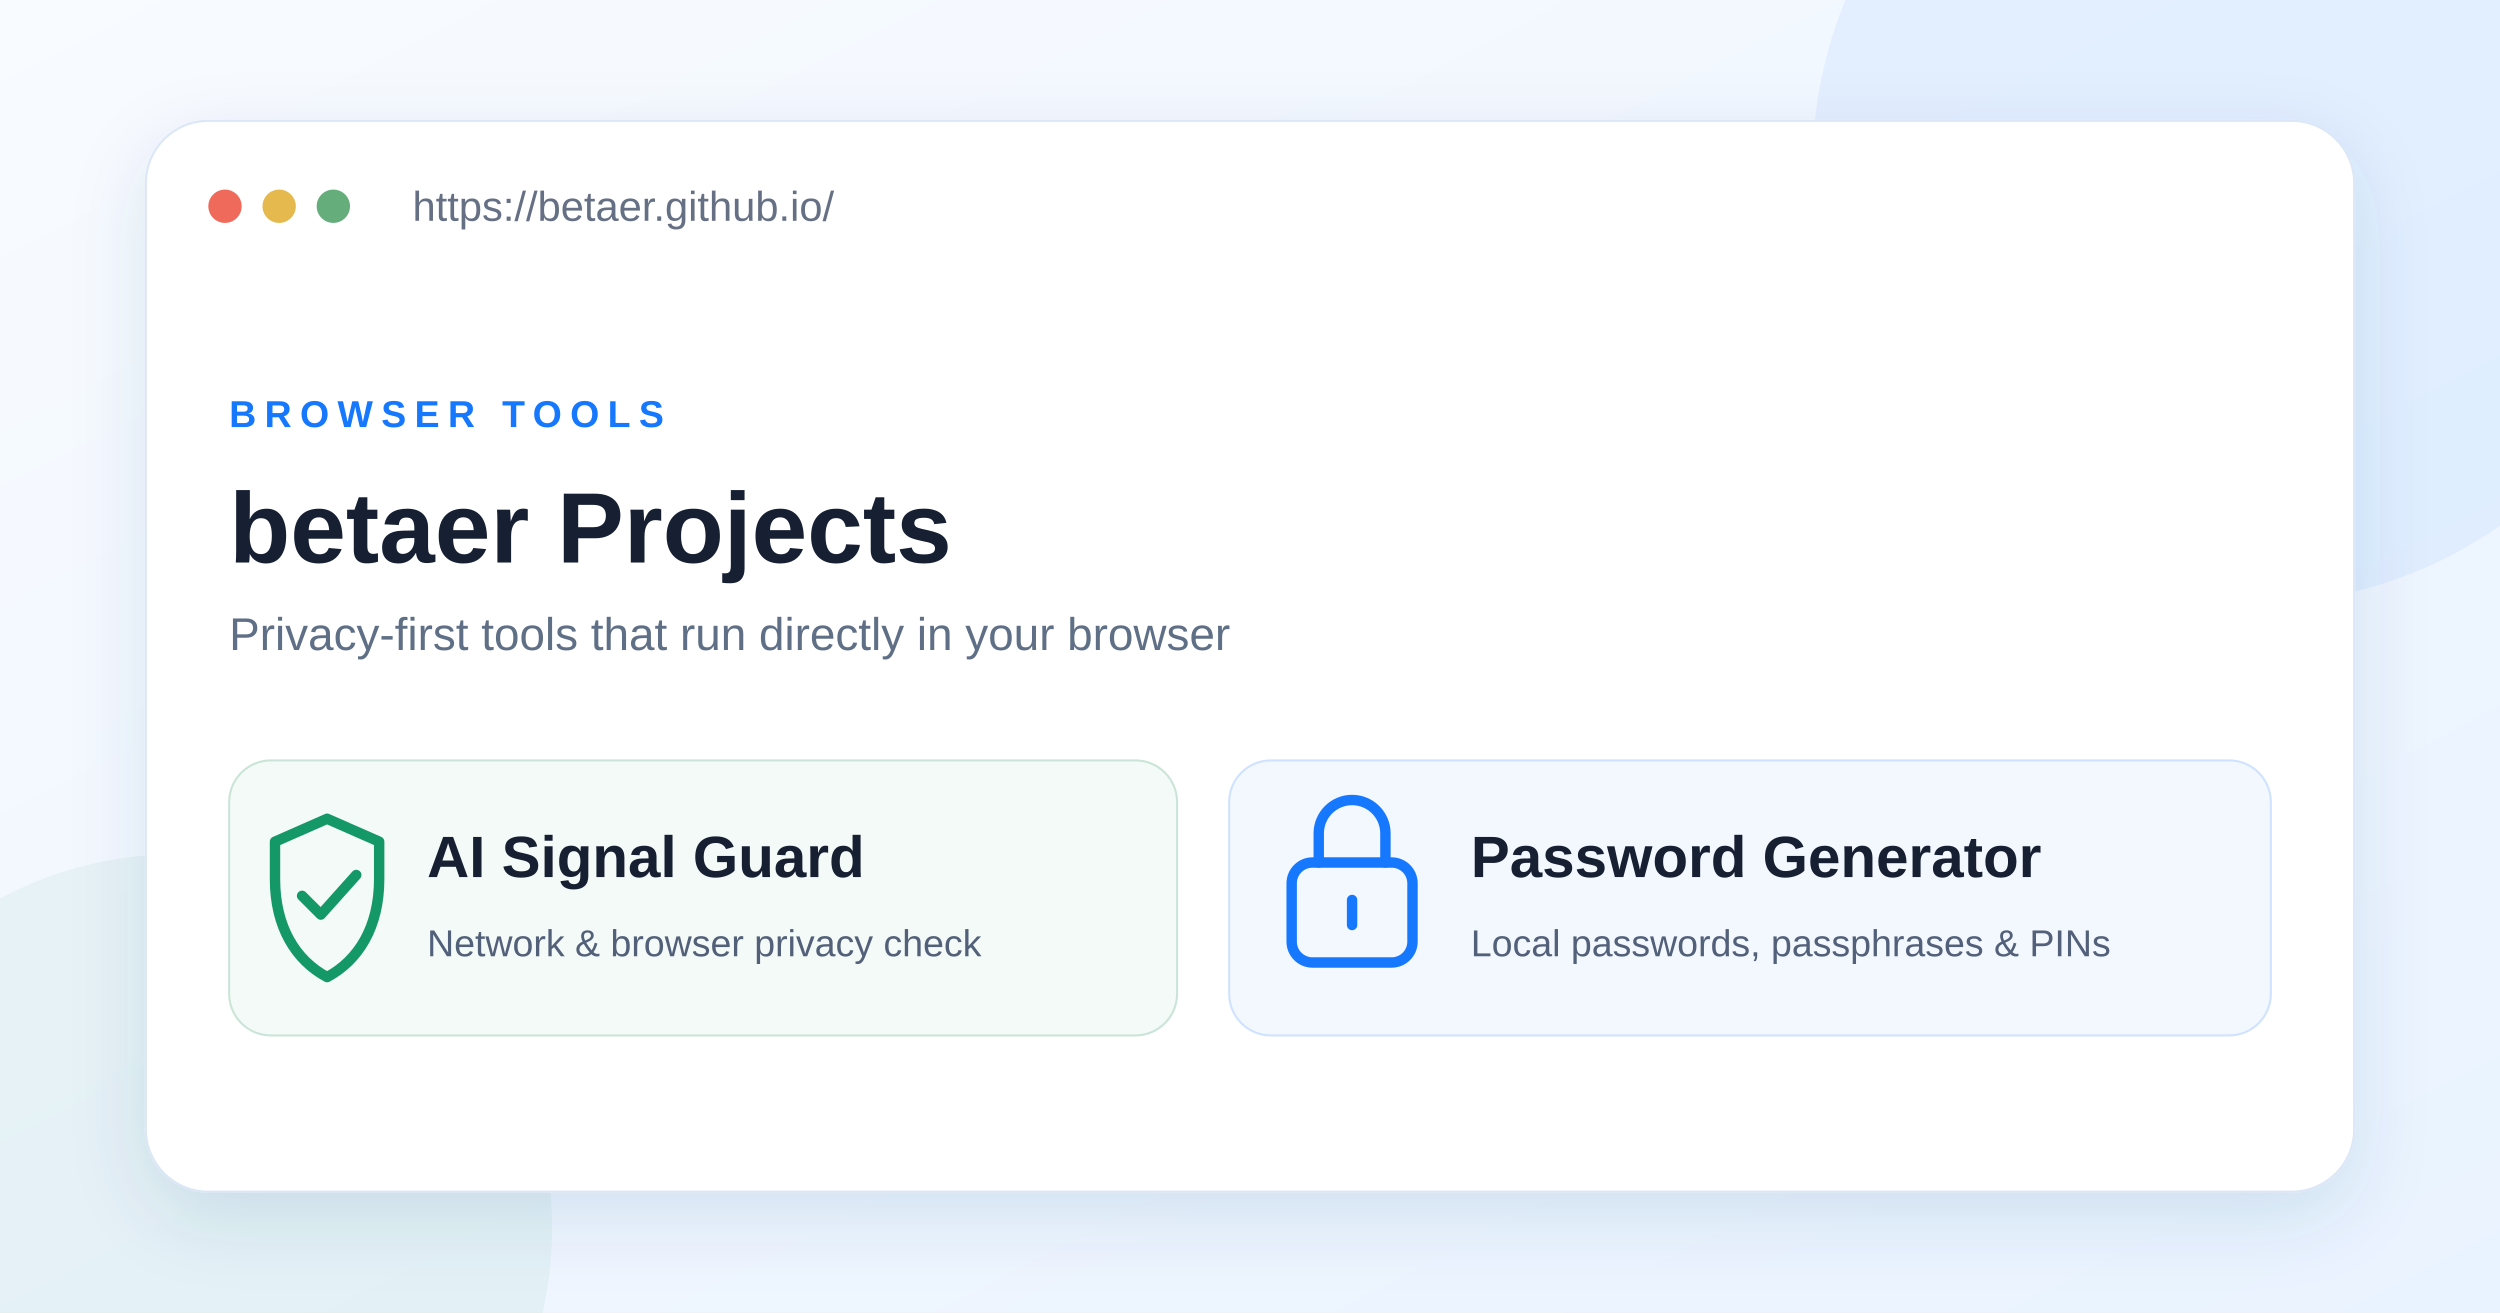
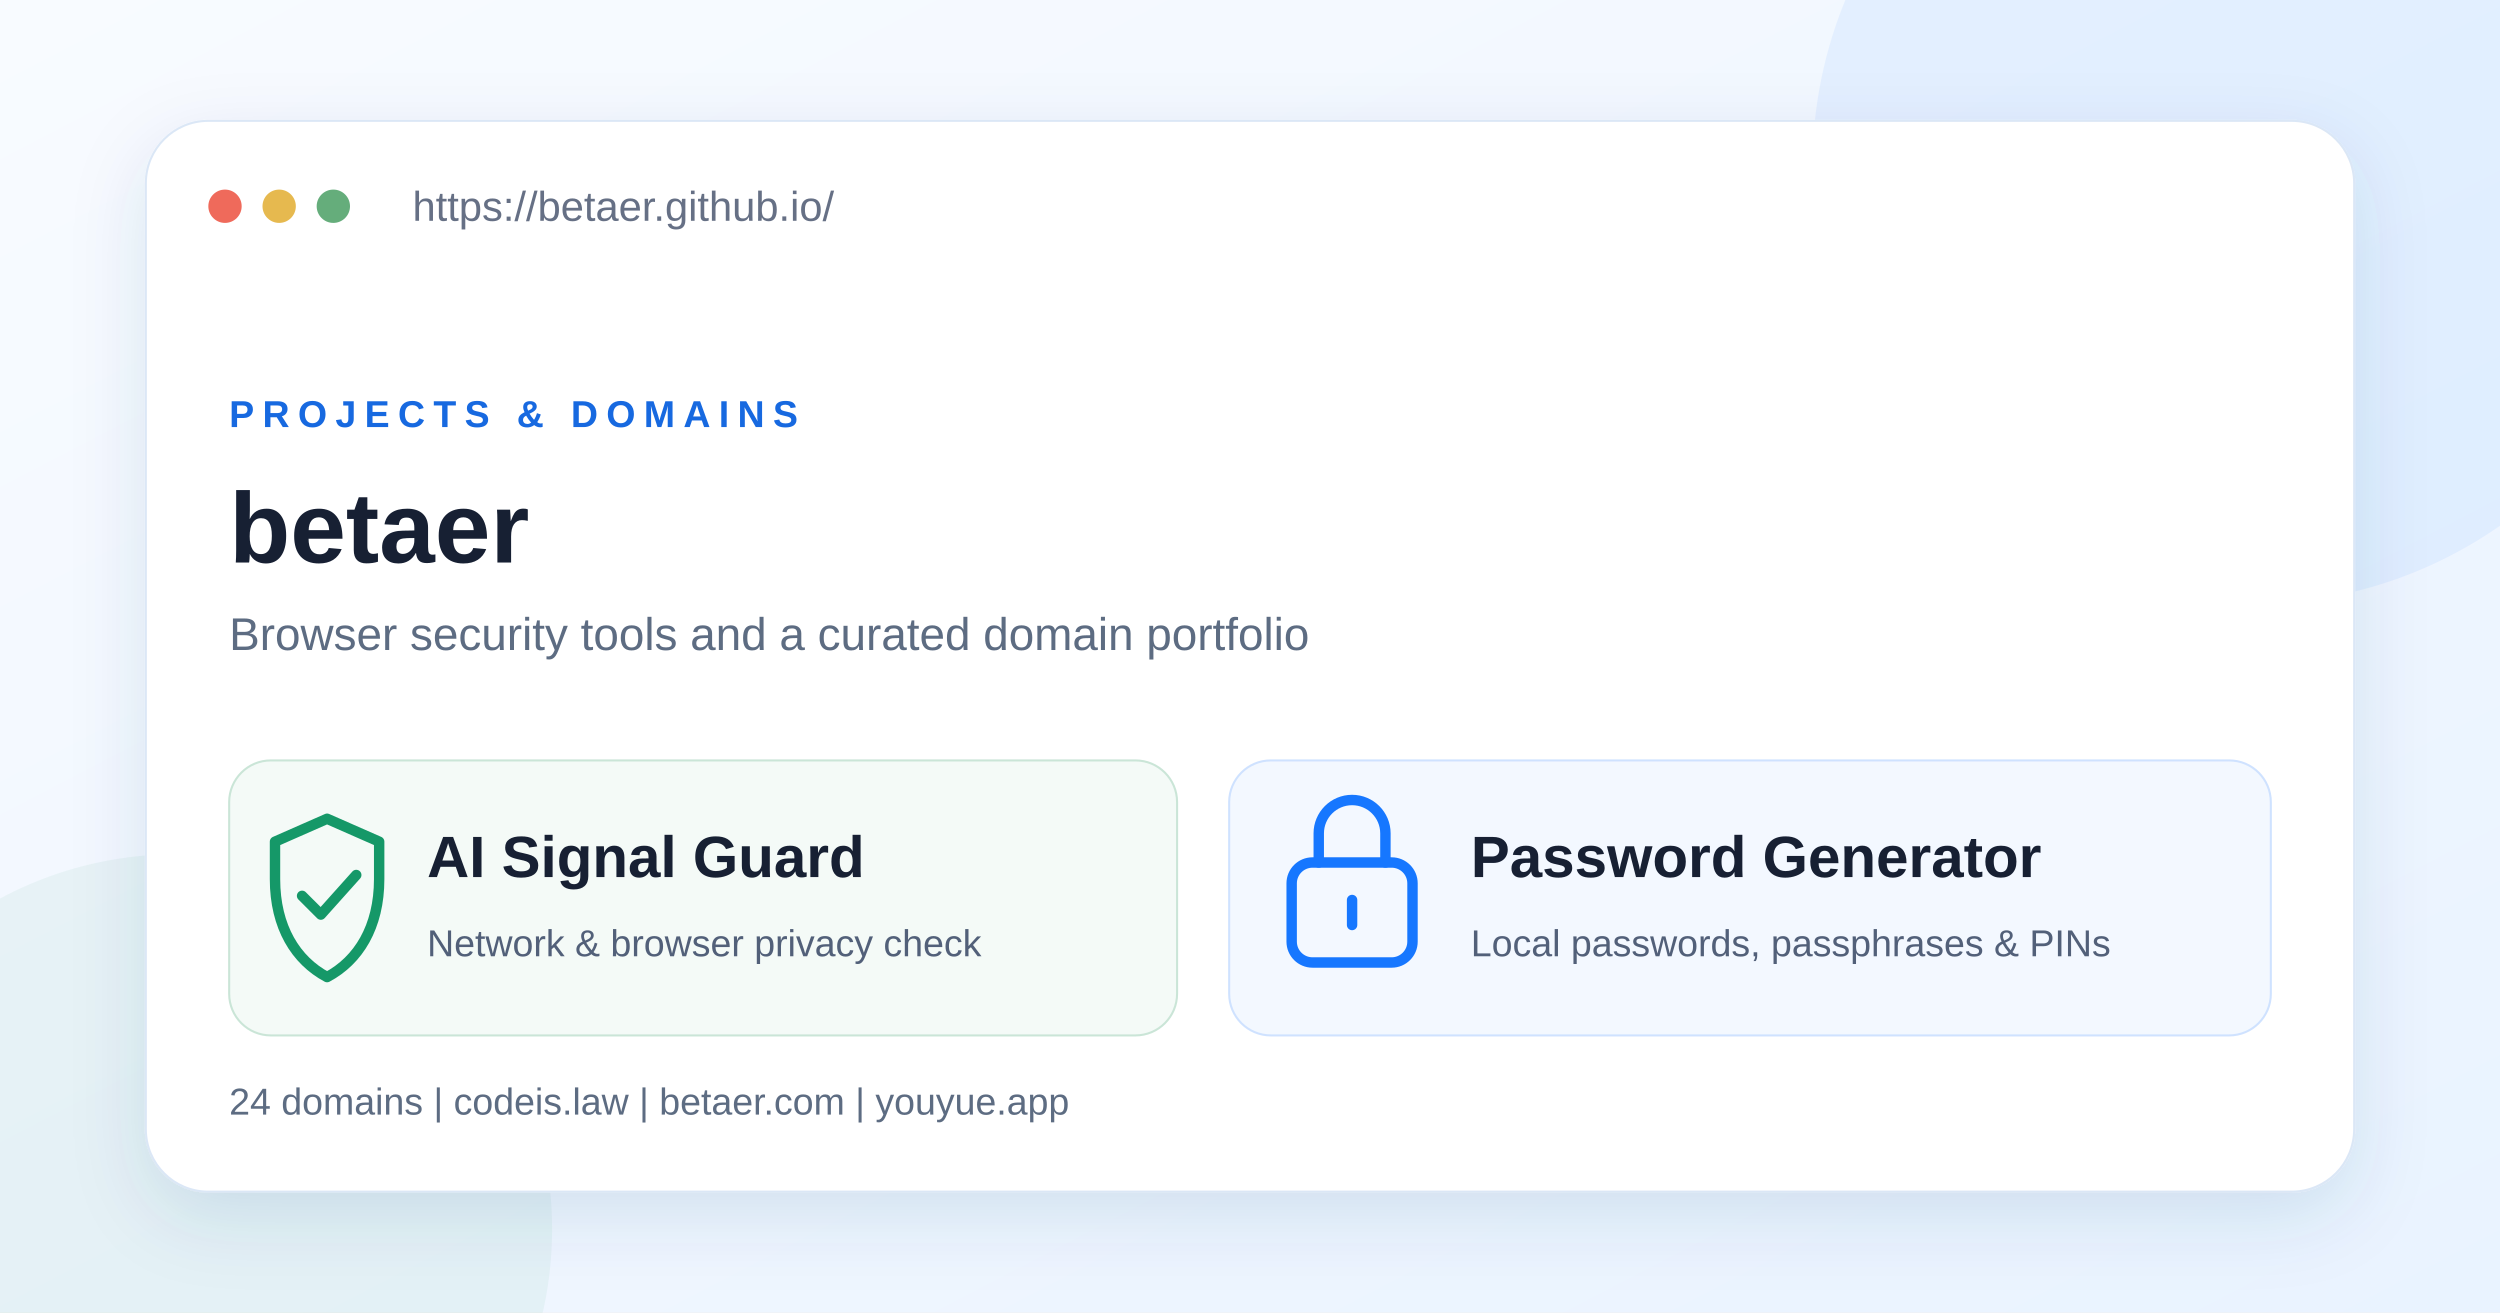
<svg xmlns="http://www.w3.org/2000/svg" width="1200" height="630" viewBox="0 0 1200 630">
  <defs>
    <linearGradient id="bg" x1="0" y1="0" x2="1" y2="1">
      <stop offset="0" stop-color="#f8fbff" />
      <stop offset="1" stop-color="#e9f3ff" />
    </linearGradient>
    <filter id="shadow" x="-20%" y="-20%" width="140%" height="140%">
      <feDropShadow dx="0" dy="12" stdDeviation="18" flood-color="#1f487d" flood-opacity=".12" />
    </filter>
  </defs>
  <rect width="1200" height="630" fill="url(#bg)" />
  <circle cx="1080" cy="80" r="210" fill="#1677ff" opacity=".07" />
  <circle cx="85" cy="590" r="180" fill="#22a06b" opacity=".06" />
  <rect x="70" y="58" width="1060" height="514" rx="30" fill="#fff" stroke="#dbe7f6" filter="url(#shadow)" />
  <circle cx="108" cy="99" r="8" fill="#ef6a5b" />
  <circle cx="134" cy="99" r="8" fill="#e6b94f" />
  <circle cx="160" cy="99" r="8" fill="#65ad7b" />
  <text x="198" y="106" fill="#667085" font-family="Arial, Helvetica, sans-serif" font-size="20">https://betaer.github.io/</text>
-   <text x="110" y="205" fill="#1677ff" font-family="Arial, Helvetica, sans-serif" font-size="18" font-weight="700" letter-spacing="4">BROWSER TOOLS</text>
-   <text x="110" y="270" fill="#172033" font-family="Arial, Helvetica, sans-serif" font-size="48" font-weight="700">betaer Projects</text>
-   <text x="110" y="312" fill="#5f6f86" font-family="Arial, Helvetica, sans-serif" font-size="22">Privacy-first tools that run directly in your browser</text>
+   <text x="110" y="205" fill="#1769e0" font-family="Arial, Helvetica, sans-serif" font-size="18" font-weight="700" letter-spacing="4">PROJECTS &amp; DOMAINS</text>
+   <text x="110" y="270" fill="#172033" font-family="Arial, Helvetica, sans-serif" font-size="48" font-weight="700">betaer</text>
+   <text x="110" y="312" fill="#5d6c82" font-family="Arial, Helvetica, sans-serif" font-size="22">Browser security tools and a curated domain portfolio</text>
  <rect x="110" y="365" width="455" height="132" rx="20" fill="#f4faf7" stroke="#cae5d7" />
  <path d="M157 393 132 404v18c0 23 10 39 25 47 15-8 25-24 25-47v-18l-25-11Z" fill="none" stroke="#159868" stroke-width="5" stroke-linejoin="round" />
  <path d="m145 430 9 9 17-19" fill="none" stroke="#159868" stroke-width="5" stroke-linecap="round" stroke-linejoin="round" />
  <text x="205" y="421" fill="#172033" font-family="Arial, Helvetica, sans-serif" font-size="28" font-weight="700">AI Signal Guard</text>
  <text x="205" y="459" fill="#526079" font-family="Arial, Helvetica, sans-serif" font-size="18">Network &amp; browser privacy check</text>
  <rect x="590" y="365" width="500" height="132" rx="20" fill="#f3f8ff" stroke="#cfe2ff" />
  <rect x="620" y="414" width="58" height="48" rx="10" fill="none" stroke="#1677ff" stroke-width="5" />
  <path d="M633 414v-14a16 16 0 0 1 32 0v14M649 432v12" fill="none" stroke="#1677ff" stroke-width="5" stroke-linecap="round" />
  <text x="706" y="421" fill="#172033" font-family="Arial, Helvetica, sans-serif" font-size="28" font-weight="700">Password Generator</text>
  <text x="706" y="459" fill="#526079" font-family="Arial, Helvetica, sans-serif" font-size="18">Local passwords, passphrases &amp; PINs</text>
+   <text x="110" y="535" fill="#5d6c82" font-family="Arial, Helvetica, sans-serif" font-size="18">24 domains | codeis.law | betaer.com | youyue.app</text>
</svg>
